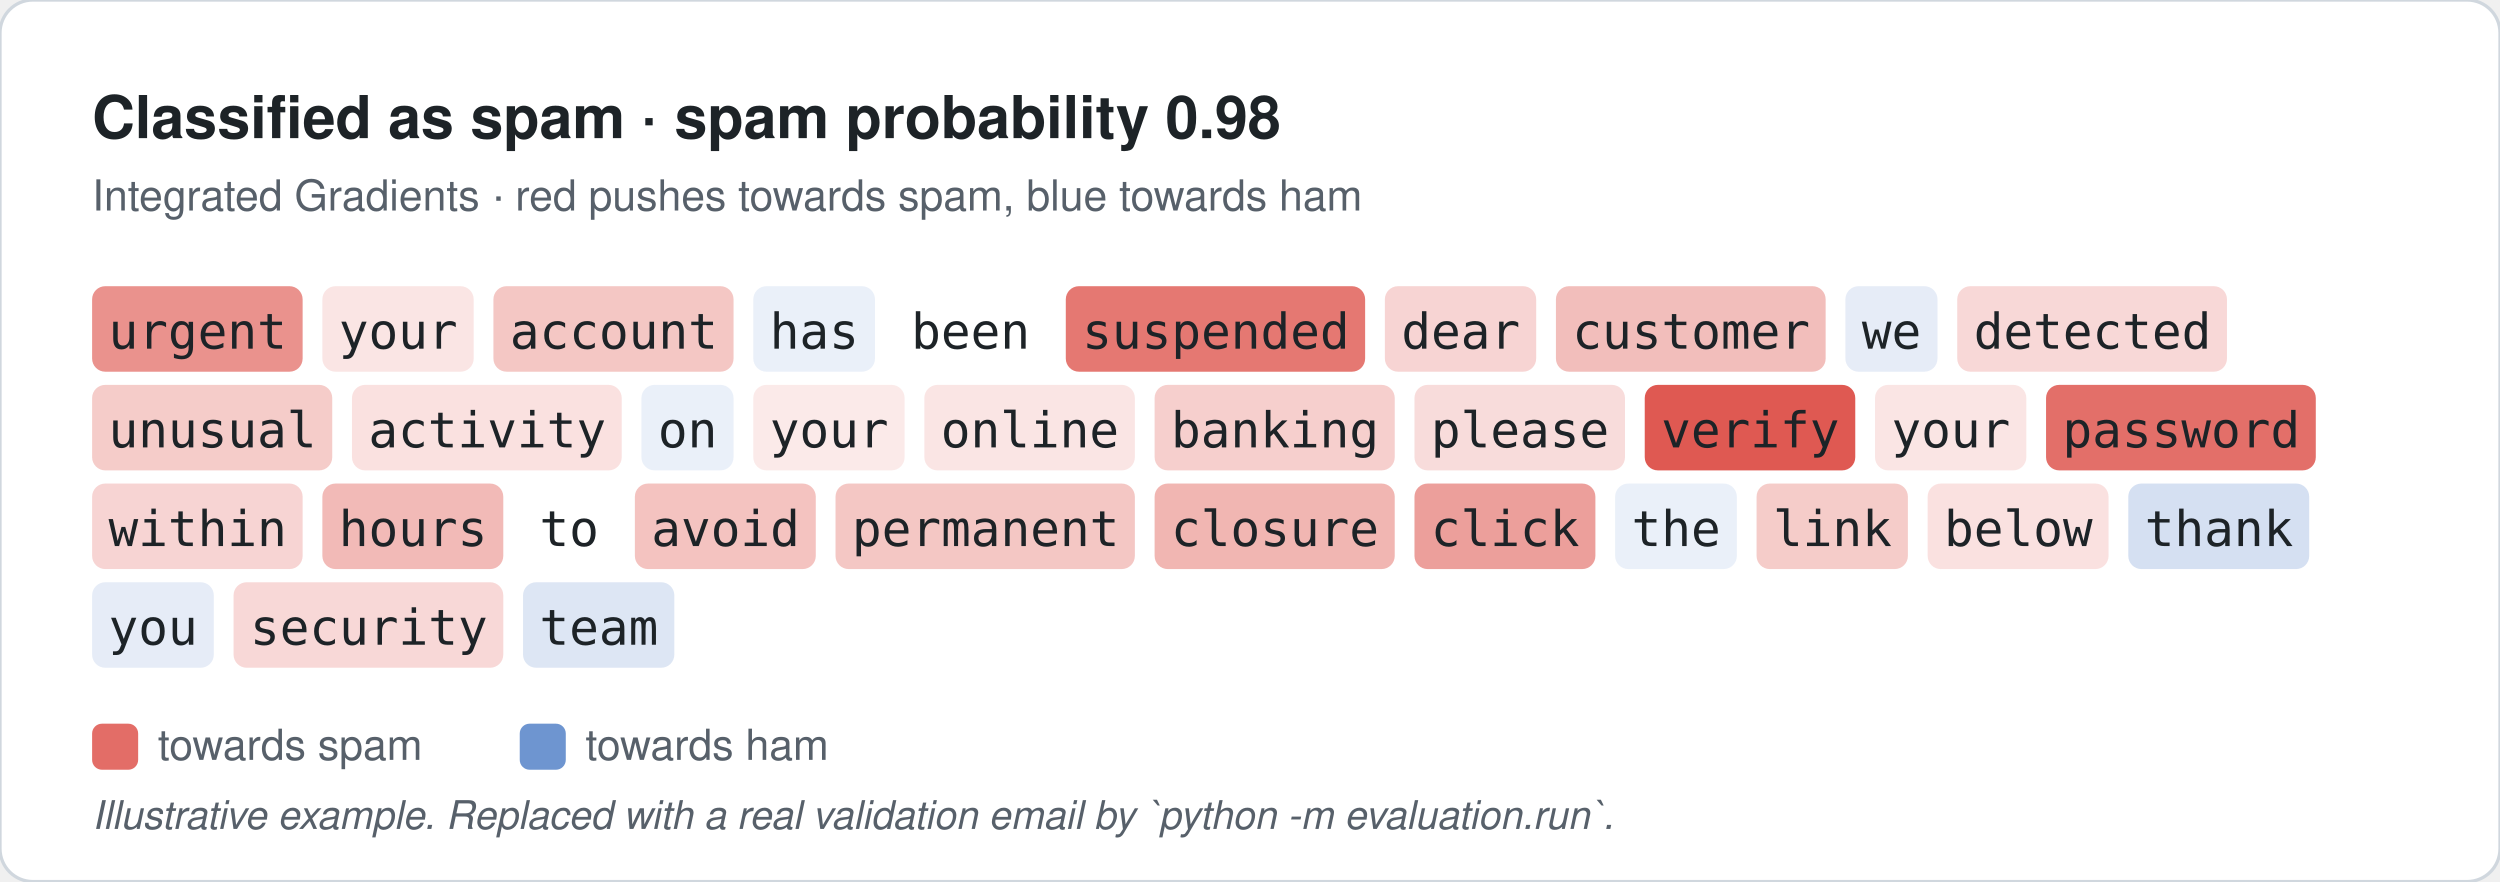
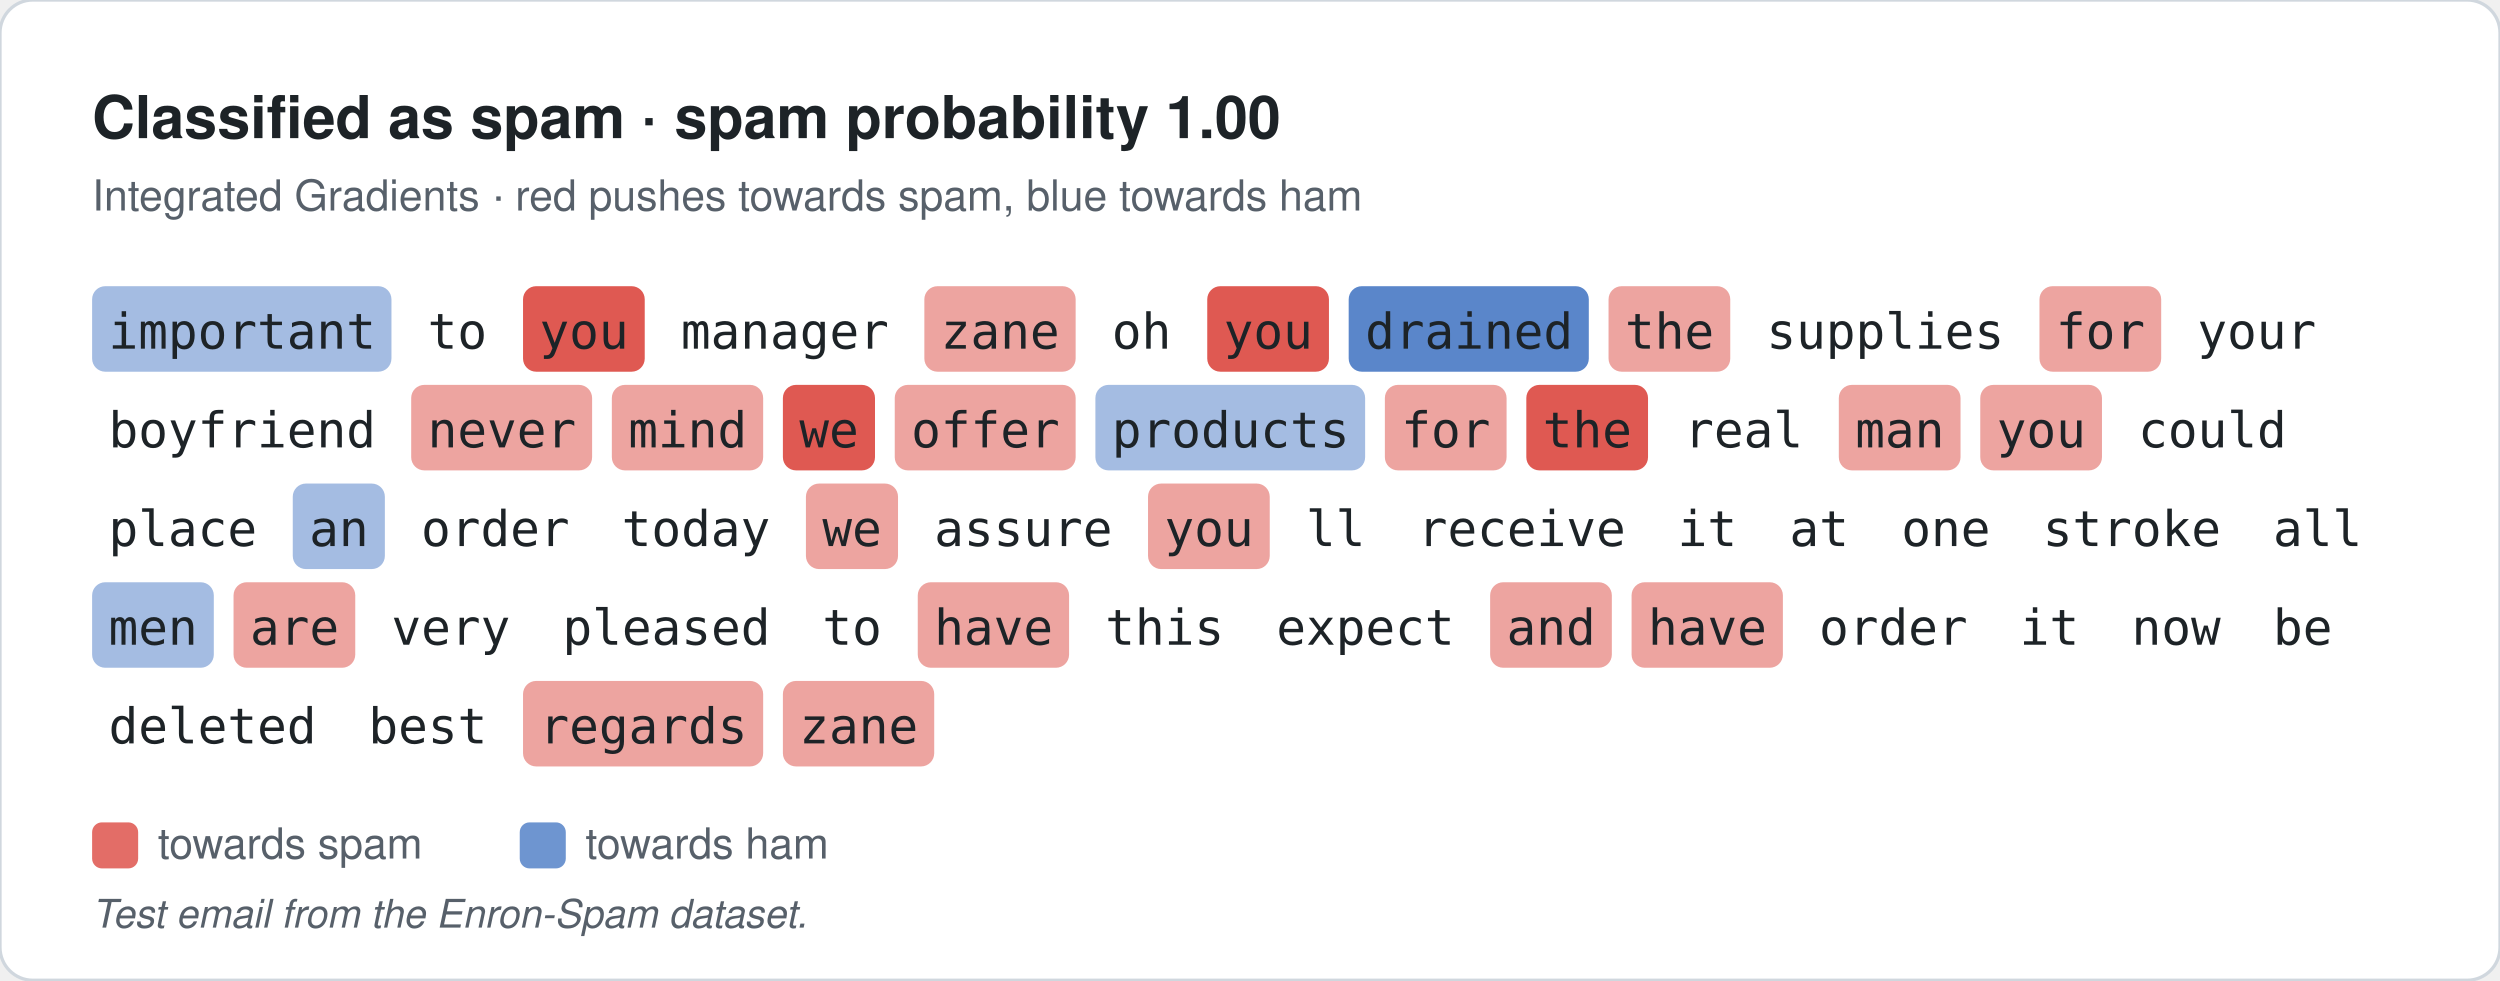
- <svg xmlns="http://www.w3.org/2000/svg" width="760" height="268" viewBox="0 0 760 268" role="img" aria-label="Classified as spam · spam probability 0.98">
+ <svg xmlns="http://www.w3.org/2000/svg" width="760" height="298" viewBox="0 0 760 298" role="img" aria-label="Classified as spam · spam probability 1.00">
  <style>
.t{font:600 18px -apple-system,Segoe UI,Helvetica,Arial,sans-serif;fill:#1d2327}
.s{font:13px -apple-system,Segoe UI,Helvetica,Arial,sans-serif;fill:#57606a}
.w{font:15px ui-monospace,SFMono-Regular,Menlo,Consolas,monospace;fill:#1d2327}
.n{font:italic 12px -apple-system,Segoe UI,Helvetica,Arial,sans-serif;fill:#57606a}
</style>
-   <rect width="760" height="268" rx="10" fill="#ffffff" stroke="#d0d7de" />
-   <text x="28" y="42" class="t">Classified as spam · spam probability 0.98</text>
+   <rect width="760" height="298" rx="10" fill="#ffffff" stroke="#d0d7de" />
+   <text x="28" y="42" class="t">Classified as spam · spam probability 1.00</text>
  <text x="28" y="64" class="s">Integrated Gradients · red pushes towards spam, blue towards ham</text>
-   <rect x="28.0" y="87" width="64.0" height="26" rx="4" fill="rgba(215,48,39,0.525)" />
-   <text x="33.0" y="106" class="w">urgent</text>
-   <rect x="98.0" y="87" width="46.0" height="26" rx="4" fill="rgba(215,48,39,0.122)" />
-   <text x="103.0" y="106" class="w">your</text>
-   <rect x="150.0" y="87" width="73.0" height="26" rx="4" fill="rgba(215,48,39,0.271)" />
-   <text x="155.0" y="106" class="w">account</text>
-   <rect x="229.0" y="87" width="37.0" height="26" rx="4" fill="rgba(49,104,189,0.101)" />
-   <text x="234.0" y="106" class="w">has</text>
-   <rect x="272.0" y="87" width="46.0" height="26" rx="4" fill="none" />
-   <text x="277.0" y="106" class="w">been</text>
-   <rect x="324.0" y="87" width="91.0" height="26" rx="4" fill="rgba(215,48,39,0.652)" />
-   <text x="329.0" y="106" class="w">suspended</text>
-   <rect x="421.0" y="87" width="46.0" height="26" rx="4" fill="rgba(215,48,39,0.207)" />
-   <text x="426.0" y="106" class="w">dear</text>
-   <rect x="473.0" y="87" width="82.0" height="26" rx="4" fill="rgba(215,48,39,0.313)" />
-   <text x="478.0" y="106" class="w">customer</text>
-   <rect x="561.0" y="87" width="28.0" height="26" rx="4" fill="rgba(49,104,189,0.122)" />
-   <text x="566.0" y="106" class="w">we</text>
-   <rect x="595.0" y="87" width="82.0" height="26" rx="4" fill="rgba(215,48,39,0.186)" />
-   <text x="600.0" y="106" class="w">detected</text>
-   <rect x="28.0" y="117" width="73.0" height="26" rx="4" fill="rgba(215,48,39,0.249)" />
-   <text x="33.0" y="136" class="w">unusual</text>
-   <rect x="107.0" y="117" width="82.0" height="26" rx="4" fill="rgba(215,48,39,0.144)" />
-   <text x="112.0" y="136" class="w">activity</text>
-   <rect x="195.0" y="117" width="28.0" height="26" rx="4" fill="rgba(49,104,189,0.101)" />
-   <text x="200.0" y="136" class="w">on</text>
-   <rect x="229.0" y="117" width="46.0" height="26" rx="4" fill="rgba(215,48,39,0.101)" />
-   <text x="234.0" y="136" class="w">your</text>
-   <rect x="281.0" y="117" width="64.0" height="26" rx="4" fill="rgba(215,48,39,0.122)" />
-   <text x="286.0" y="136" class="w">online</text>
-   <rect x="351.0" y="117" width="73.0" height="26" rx="4" fill="rgba(215,48,39,0.228)" />
-   <text x="356.0" y="136" class="w">banking</text>
-   <rect x="430.0" y="117" width="64.0" height="26" rx="4" fill="rgba(215,48,39,0.165)" />
-   <text x="435.0" y="136" class="w">please</text>
-   <rect x="500.0" y="117" width="64.0" height="26" rx="4" fill="rgba(215,48,39,0.800)" />
-   <text x="505.0" y="136" class="w">verify</text>
-   <rect x="570.0" y="117" width="46.0" height="26" rx="4" fill="rgba(215,48,39,0.122)" />
-   <text x="575.0" y="136" class="w">your</text>
-   <rect x="622.0" y="117" width="82.0" height="26" rx="4" fill="rgba(215,48,39,0.694)" />
-   <text x="627.0" y="136" class="w">password</text>
-   <rect x="28.0" y="147" width="64.0" height="26" rx="4" fill="rgba(215,48,39,0.207)" />
-   <text x="33.0" y="166" class="w">within</text>
-   <rect x="98.0" y="147" width="55.0" height="26" rx="4" fill="rgba(215,48,39,0.334)" />
-   <text x="103.0" y="166" class="w">hours</text>
-   <rect x="159.0" y="147" width="28.0" height="26" rx="4" fill="none" />
-   <text x="164.0" y="166" class="w">to</text>
-   <rect x="193.0" y="147" width="55.0" height="26" rx="4" fill="rgba(215,48,39,0.292)" />
-   <text x="198.0" y="166" class="w">avoid</text>
-   <rect x="254.0" y="147" width="91.0" height="26" rx="4" fill="rgba(215,48,39,0.271)" />
-   <text x="259.0" y="166" class="w">permanent</text>
-   <rect x="351.0" y="147" width="73.0" height="26" rx="4" fill="rgba(215,48,39,0.355)" />
-   <text x="356.0" y="166" class="w">closure</text>
-   <rect x="430.0" y="147" width="55.0" height="26" rx="4" fill="rgba(215,48,39,0.461)" />
-   <text x="435.0" y="166" class="w">click</text>
-   <rect x="491.0" y="147" width="37.0" height="26" rx="4" fill="rgba(49,104,189,0.101)" />
-   <text x="496.0" y="166" class="w">the</text>
-   <rect x="534.0" y="147" width="46.0" height="26" rx="4" fill="rgba(215,48,39,0.249)" />
-   <text x="539.0" y="166" class="w">link</text>
-   <rect x="586.0" y="147" width="55.0" height="26" rx="4" fill="rgba(215,48,39,0.144)" />
-   <text x="591.0" y="166" class="w">below</text>
-   <rect x="647.0" y="147" width="55.0" height="26" rx="4" fill="rgba(49,104,189,0.207)" />
-   <text x="652.0" y="166" class="w">thank</text>
-   <rect x="28.0" y="177" width="37.0" height="26" rx="4" fill="rgba(49,104,189,0.122)" />
-   <text x="33.0" y="196" class="w">you</text>
-   <rect x="71.0" y="177" width="82.0" height="26" rx="4" fill="rgba(215,48,39,0.186)" />
-   <text x="76.0" y="196" class="w">security</text>
-   <rect x="159.0" y="177" width="46.0" height="26" rx="4" fill="rgba(49,104,189,0.165)" />
-   <text x="164.0" y="196" class="w">team</text>
-   <rect x="28" y="220" width="14" height="14" rx="3" fill="rgba(215,48,39,0.7)" />
-   <text x="48" y="231" class="s">towards spam</text>
-   <rect x="158" y="220" width="14" height="14" rx="3" fill="rgba(49,104,189,0.7)" />
-   <text x="178" y="231" class="s">towards ham</text>
-   <text x="28" y="252" class="n">Illustrative example. Replaced with a real validation email by `python -m evaluation.run`.</text>
+   <rect x="28.0" y="87" width="91.0" height="26" rx="4" fill="rgba(49,104,189,0.440)" />
+   <text x="33.0" y="106" class="w">important</text>
+   <rect x="125.0" y="87" width="28.0" height="26" rx="4" fill="none" />
+   <text x="130.0" y="106" class="w">to</text>
+   <rect x="159.0" y="87" width="37.0" height="26" rx="4" fill="rgba(215,48,39,0.800)" />
+   <text x="164.0" y="106" class="w">you</text>
+   <rect x="202.0" y="87" width="73.0" height="26" rx="4" fill="none" />
+   <text x="207.0" y="106" class="w">manager</text>
+   <rect x="281.0" y="87" width="46.0" height="26" rx="4" fill="rgba(215,48,39,0.440)" />
+   <text x="286.0" y="106" class="w">zane</text>
+   <rect x="333.0" y="87" width="28.0" height="26" rx="4" fill="none" />
+   <text x="338.0" y="106" class="w">oh</text>
+   <rect x="367.0" y="87" width="37.0" height="26" rx="4" fill="rgba(215,48,39,0.800)" />
+   <text x="372.0" y="106" class="w">you</text>
+   <rect x="410.0" y="87" width="73.0" height="26" rx="4" fill="rgba(49,104,189,0.800)" />
+   <text x="415.0" y="106" class="w">drained</text>
+   <rect x="489.0" y="87" width="37.0" height="26" rx="4" fill="rgba(215,48,39,0.440)" />
+   <text x="494.0" y="106" class="w">the</text>
+   <rect x="532.0" y="87" width="82.0" height="26" rx="4" fill="none" />
+   <text x="537.0" y="106" class="w">supplies</text>
+   <rect x="620.0" y="87" width="37.0" height="26" rx="4" fill="rgba(215,48,39,0.440)" />
+   <text x="625.0" y="106" class="w">for</text>
+   <rect x="663.0" y="87" width="46.0" height="26" rx="4" fill="none" />
+   <text x="668.0" y="106" class="w">your</text>
+   <rect x="28.0" y="117" width="91.0" height="26" rx="4" fill="none" />
+   <text x="33.0" y="136" class="w">boyfriend</text>
+   <rect x="125.0" y="117" width="55.0" height="26" rx="4" fill="rgba(215,48,39,0.440)" />
+   <text x="130.0" y="136" class="w">never</text>
+   <rect x="186.0" y="117" width="46.0" height="26" rx="4" fill="rgba(215,48,39,0.440)" />
+   <text x="191.0" y="136" class="w">mind</text>
+   <rect x="238.0" y="117" width="28.0" height="26" rx="4" fill="rgba(215,48,39,0.800)" />
+   <text x="243.0" y="136" class="w">we</text>
+   <rect x="272.0" y="117" width="55.0" height="26" rx="4" fill="rgba(215,48,39,0.440)" />
+   <text x="277.0" y="136" class="w">offer</text>
+   <rect x="333.0" y="117" width="82.0" height="26" rx="4" fill="rgba(49,104,189,0.440)" />
+   <text x="338.0" y="136" class="w">products</text>
+   <rect x="421.0" y="117" width="37.0" height="26" rx="4" fill="rgba(215,48,39,0.440)" />
+   <text x="426.0" y="136" class="w">for</text>
+   <rect x="464.0" y="117" width="37.0" height="26" rx="4" fill="rgba(215,48,39,0.800)" />
+   <text x="469.0" y="136" class="w">the</text>
+   <rect x="507.0" y="117" width="46.0" height="26" rx="4" fill="none" />
+   <text x="512.0" y="136" class="w">real</text>
+   <rect x="559.0" y="117" width="37.0" height="26" rx="4" fill="rgba(215,48,39,0.440)" />
+   <text x="564.0" y="136" class="w">man</text>
+   <rect x="602.0" y="117" width="37.0" height="26" rx="4" fill="rgba(215,48,39,0.440)" />
+   <text x="607.0" y="136" class="w">you</text>
+   <rect x="645.0" y="117" width="55.0" height="26" rx="4" fill="none" />
+   <text x="650.0" y="136" class="w">could</text>
+   <rect x="28.0" y="147" width="55.0" height="26" rx="4" fill="none" />
+   <text x="33.0" y="166" class="w">place</text>
+   <rect x="89.0" y="147" width="28.0" height="26" rx="4" fill="rgba(49,104,189,0.440)" />
+   <text x="94.0" y="166" class="w">an</text>
+   <rect x="123.0" y="147" width="55.0" height="26" rx="4" fill="none" />
+   <text x="128.0" y="166" class="w">order</text>
+   <rect x="184.0" y="147" width="55.0" height="26" rx="4" fill="none" />
+   <text x="189.0" y="166" class="w">today</text>
+   <rect x="245.0" y="147" width="28.0" height="26" rx="4" fill="rgba(215,48,39,0.440)" />
+   <text x="250.0" y="166" class="w">we</text>
+   <rect x="279.0" y="147" width="64.0" height="26" rx="4" fill="none" />
+   <text x="284.0" y="166" class="w">assure</text>
+   <rect x="349.0" y="147" width="37.0" height="26" rx="4" fill="rgba(215,48,39,0.440)" />
+   <text x="354.0" y="166" class="w">you</text>
+   <rect x="392.0" y="147" width="28.0" height="26" rx="4" fill="none" />
+   <text x="397.0" y="166" class="w">ll</text>
+   <rect x="426.0" y="147" width="73.0" height="26" rx="4" fill="none" />
+   <text x="431.0" y="166" class="w">receive</text>
+   <rect x="505.0" y="147" width="28.0" height="26" rx="4" fill="none" />
+   <text x="510.0" y="166" class="w">it</text>
+   <rect x="539.0" y="147" width="28.0" height="26" rx="4" fill="none" />
+   <text x="544.0" y="166" class="w">at</text>
+   <rect x="573.0" y="147" width="37.0" height="26" rx="4" fill="none" />
+   <text x="578.0" y="166" class="w">one</text>
+   <rect x="616.0" y="147" width="64.0" height="26" rx="4" fill="none" />
+   <text x="621.0" y="166" class="w">stroke</text>
+   <rect x="686.0" y="147" width="37.0" height="26" rx="4" fill="none" />
+   <text x="691.0" y="166" class="w">all</text>
+   <rect x="28.0" y="177" width="37.0" height="26" rx="4" fill="rgba(49,104,189,0.440)" />
+   <text x="33.0" y="196" class="w">men</text>
+   <rect x="71.0" y="177" width="37.0" height="26" rx="4" fill="rgba(215,48,39,0.440)" />
+   <text x="76.0" y="196" class="w">are</text>
+   <rect x="114.0" y="177" width="46.0" height="26" rx="4" fill="none" />
+   <text x="119.0" y="196" class="w">very</text>
+   <rect x="166.0" y="177" width="73.0" height="26" rx="4" fill="none" />
+   <text x="171.0" y="196" class="w">pleased</text>
+   <rect x="245.0" y="177" width="28.0" height="26" rx="4" fill="none" />
+   <text x="250.0" y="196" class="w">to</text>
+   <rect x="279.0" y="177" width="46.0" height="26" rx="4" fill="rgba(215,48,39,0.440)" />
+   <text x="284.0" y="196" class="w">have</text>
+   <rect x="331.0" y="177" width="46.0" height="26" rx="4" fill="none" />
+   <text x="336.0" y="196" class="w">this</text>
+   <rect x="383.0" y="177" width="64.0" height="26" rx="4" fill="none" />
+   <text x="388.0" y="196" class="w">expect</text>
+   <rect x="453.0" y="177" width="37.0" height="26" rx="4" fill="rgba(215,48,39,0.440)" />
+   <text x="458.0" y="196" class="w">and</text>
+   <rect x="496.0" y="177" width="46.0" height="26" rx="4" fill="rgba(215,48,39,0.440)" />
+   <text x="501.0" y="196" class="w">have</text>
+   <rect x="548.0" y="177" width="55.0" height="26" rx="4" fill="none" />
+   <text x="553.0" y="196" class="w">order</text>
+   <rect x="609.0" y="177" width="28.0" height="26" rx="4" fill="none" />
+   <text x="614.0" y="196" class="w">it</text>
+   <rect x="643.0" y="177" width="37.0" height="26" rx="4" fill="none" />
+   <text x="648.0" y="196" class="w">now</text>
+   <rect x="686.0" y="177" width="28.0" height="26" rx="4" fill="none" />
+   <text x="691.0" y="196" class="w">be</text>
+   <rect x="28.0" y="207" width="73.0" height="26" rx="4" fill="none" />
+   <text x="33.0" y="226" class="w">deleted</text>
+   <rect x="107.0" y="207" width="46.0" height="26" rx="4" fill="none" />
+   <text x="112.0" y="226" class="w">best</text>
+   <rect x="159.0" y="207" width="73.0" height="26" rx="4" fill="rgba(215,48,39,0.440)" />
+   <text x="164.0" y="226" class="w">regards</text>
+   <rect x="238.0" y="207" width="46.0" height="26" rx="4" fill="rgba(215,48,39,0.440)" />
+   <text x="243.0" y="226" class="w">zane</text>
+   <rect x="28" y="250" width="14" height="14" rx="3" fill="rgba(215,48,39,0.7)" />
+   <text x="48" y="261" class="s">towards spam</text>
+   <rect x="158" y="250" width="14" height="14" rx="3" fill="rgba(49,104,189,0.7)" />
+   <text x="178" y="261" class="s">towards ham</text>
+   <text x="28" y="282" class="n">Test email from the Enron-Spam dataset.</text>
</svg>
